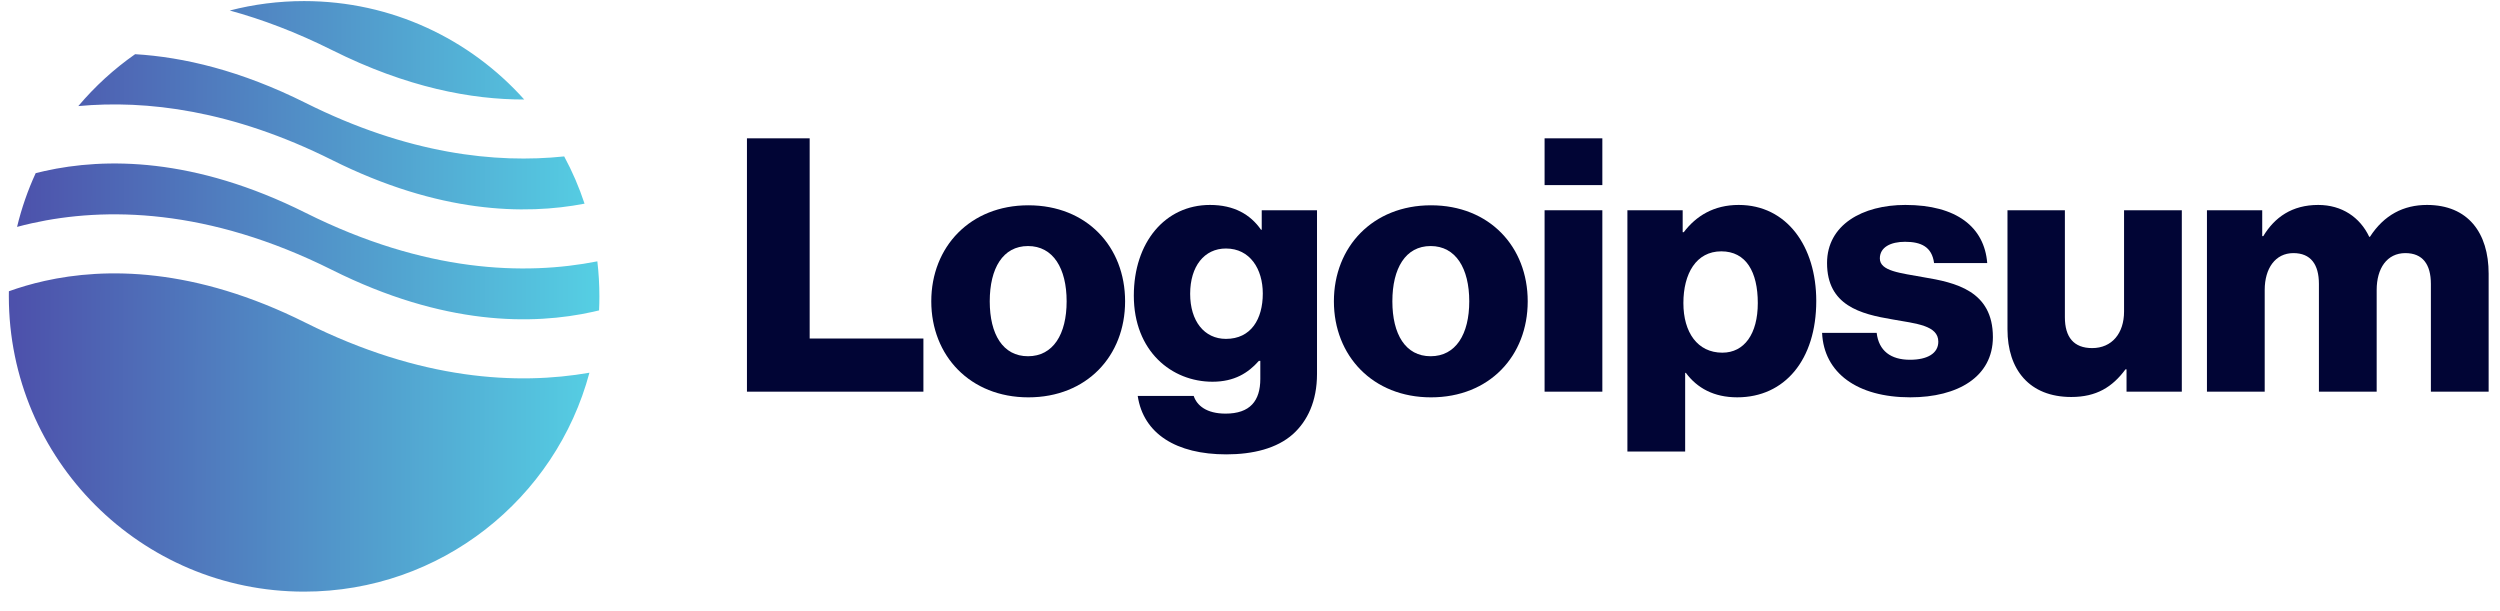
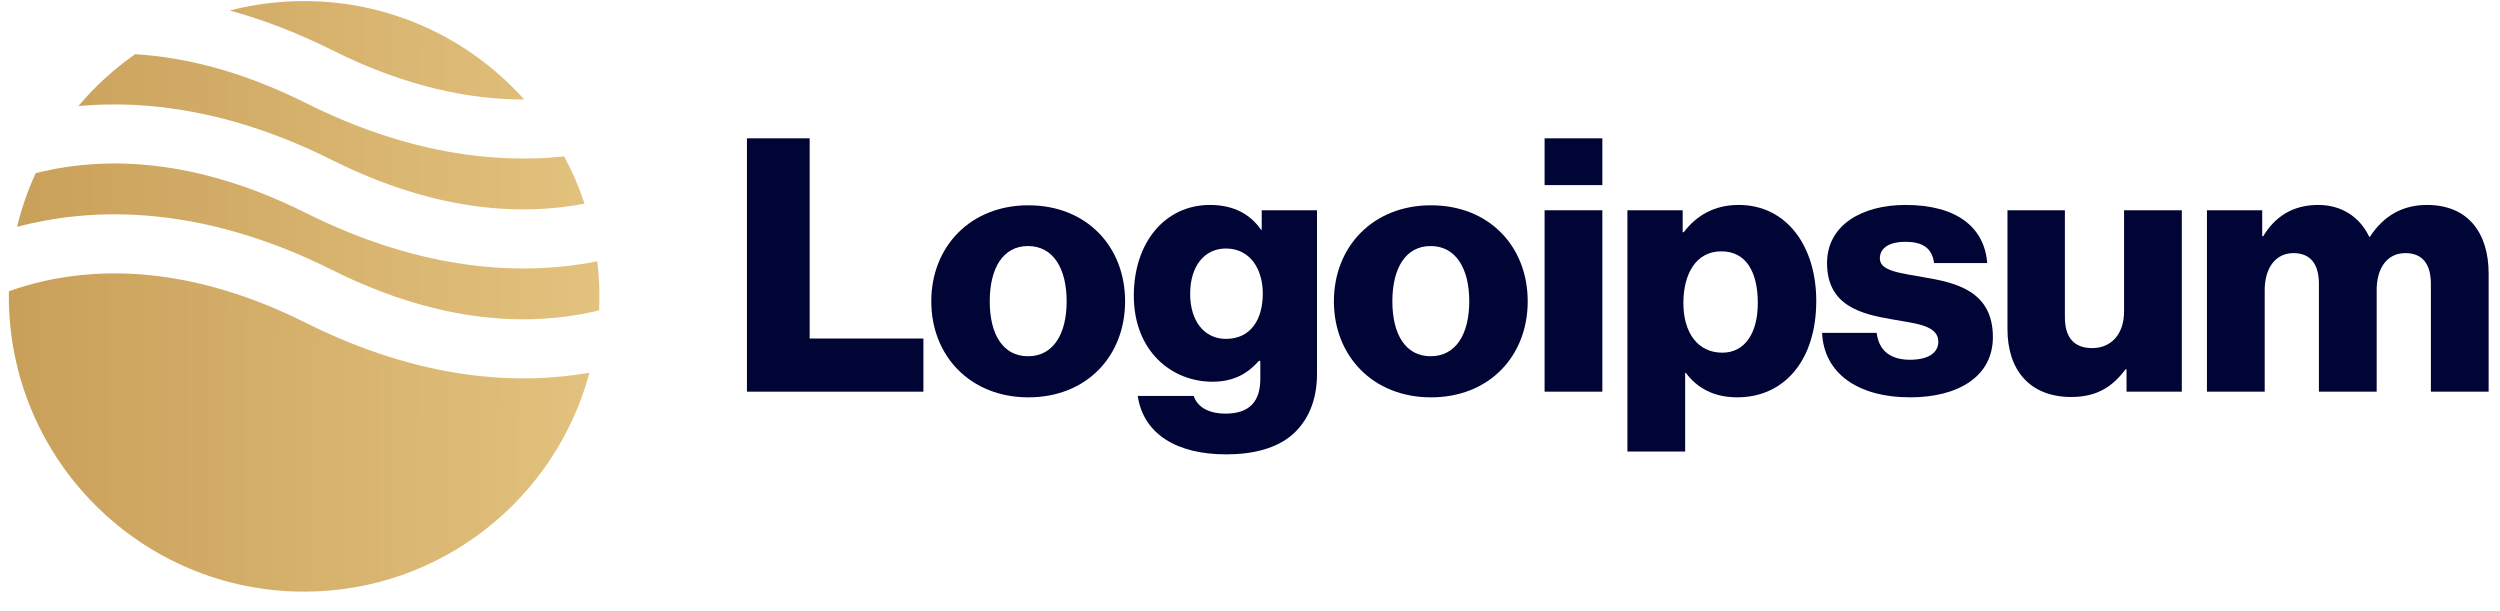
<svg xmlns="http://www.w3.org/2000/svg" width="127" height="31" viewBox="0 0 127 31" fill="none">
  <path d="M37.945 19.897H46.909V17.197H41.131V7.027H37.945V19.897Z" fill="#010535" />
  <path d="M52.223 18.097C50.945 18.097 50.279 16.981 50.279 15.307C50.279 13.633 50.945 12.499 52.223 12.499C53.501 12.499 54.185 13.633 54.185 15.307C54.185 16.981 53.501 18.097 52.223 18.097ZM52.241 20.185C55.211 20.185 57.155 18.079 57.155 15.307C57.155 12.535 55.211 10.429 52.241 10.429C49.289 10.429 47.309 12.535 47.309 15.307C47.309 18.079 49.289 20.185 52.241 20.185Z" fill="#010535" />
  <path d="M62.296 23.082C63.664 23.082 64.87 22.776 65.68 22.056C66.418 21.39 66.904 20.383 66.904 18.997V10.681H64.096V11.671H64.06C63.52 10.896 62.692 10.411 61.468 10.411C59.182 10.411 57.598 12.319 57.598 15.018C57.598 17.845 59.524 19.392 61.594 19.392C62.71 19.392 63.412 18.942 63.952 18.331H64.024V19.248C64.024 20.364 63.502 21.012 62.26 21.012C61.288 21.012 60.802 20.599 60.64 20.113H57.796C58.084 22.038 59.758 23.082 62.296 23.082ZM62.278 17.215C61.18 17.215 60.46 16.314 60.46 14.928C60.46 13.524 61.18 12.624 62.278 12.624C63.502 12.624 64.15 13.668 64.15 14.911C64.15 16.206 63.556 17.215 62.278 17.215Z" fill="#010535" />
  <path d="M72.676 18.097C71.398 18.097 70.732 16.981 70.732 15.307C70.732 13.633 71.398 12.499 72.676 12.499C73.954 12.499 74.638 13.633 74.638 15.307C74.638 16.981 73.954 18.097 72.676 18.097ZM72.694 20.185C75.664 20.185 77.608 18.079 77.608 15.307C77.608 12.535 75.664 10.429 72.694 10.429C69.742 10.429 67.762 12.535 67.762 15.307C67.762 18.079 69.742 20.185 72.694 20.185Z" fill="#010535" />
  <path d="M78.465 19.897H81.399V10.681H78.465V19.897ZM78.465 9.403H81.399V7.027H78.465V9.403Z" fill="#010535" />
  <path d="M82.672 22.939H85.606V18.942H85.642C86.218 19.716 87.064 20.184 88.252 20.184C90.664 20.184 92.266 18.276 92.266 15.289C92.266 12.517 90.772 10.411 88.324 10.411C87.064 10.411 86.164 10.969 85.534 11.796H85.48V10.681H82.672V22.939ZM87.496 17.916C86.236 17.916 85.516 16.89 85.516 15.396C85.516 13.902 86.164 12.768 87.442 12.768C88.702 12.768 89.296 13.812 89.296 15.396C89.296 16.962 88.612 17.916 87.496 17.916Z" fill="#010535" />
  <path d="M97.044 20.184C99.457 20.184 101.239 19.14 101.239 17.125C101.239 14.767 99.331 14.352 97.71 14.082C96.54 13.867 95.496 13.777 95.496 13.129C95.496 12.553 96.055 12.283 96.775 12.283C97.585 12.283 98.142 12.534 98.251 13.363H100.951C100.807 11.544 99.403 10.411 96.793 10.411C94.615 10.411 92.814 11.418 92.814 13.363C92.814 15.523 94.525 15.954 96.126 16.224C97.35 16.441 98.466 16.53 98.466 17.358C98.466 17.953 97.909 18.276 97.026 18.276C96.055 18.276 95.442 17.826 95.335 16.909H92.562C92.653 18.942 94.344 20.184 97.044 20.184Z" fill="#010535" />
  <path d="M105.22 20.167C106.498 20.167 107.308 19.663 107.974 18.763H108.028V19.897H110.836V10.681H107.902V15.829C107.902 16.927 107.29 17.683 106.282 17.683C105.346 17.683 104.896 17.125 104.896 16.117V10.681H101.98V16.729C101.98 18.781 103.096 20.167 105.22 20.167Z" fill="#010535" />
  <path d="M112.113 19.896H115.047V14.73C115.047 13.633 115.587 12.858 116.505 12.858C117.387 12.858 117.801 13.434 117.801 14.425V19.896H120.735V14.73C120.735 13.633 121.257 12.858 122.193 12.858C123.075 12.858 123.489 13.434 123.489 14.425V19.896H126.423V13.902C126.423 11.832 125.379 10.411 123.291 10.411C122.103 10.411 121.113 10.915 120.393 12.03H120.357C119.889 11.04 118.971 10.411 117.765 10.411C116.433 10.411 115.551 11.04 114.975 11.995H114.921V10.681H112.113V19.896Z" fill="#010535" />
  <path fill-rule="evenodd" clip-rule="evenodd" d="M6.864 2.753C5.791 3.503 4.821 4.39 3.978 5.389C7.42 5.069 11.793 5.591 16.87 8.13C22.291 10.84 26.657 10.932 29.695 10.346C29.42 9.511 29.073 8.709 28.661 7.946C25.183 8.313 20.725 7.828 15.528 5.23C12.229 3.58 9.32 2.9 6.864 2.753ZM26.63 5.055C23.883 1.986 19.892 0.055 15.449 0.055C14.145 0.055 12.879 0.221 11.672 0.534C13.306 0.98 15.043 1.633 16.87 2.546C20.674 4.449 23.959 5.061 26.63 5.055ZM30.345 13.276C26.674 14.001 21.606 13.852 15.528 10.813C9.847 7.972 5.325 8.008 2.275 8.686C2.117 8.721 1.964 8.757 1.813 8.796C1.414 9.664 1.095 10.577 0.867 11.526C1.111 11.46 1.363 11.398 1.624 11.34C5.324 10.518 10.552 10.554 16.87 13.713C22.552 16.554 27.074 16.518 30.124 15.84C30.228 15.817 30.331 15.793 30.433 15.768C30.444 15.532 30.449 15.294 30.449 15.055C30.449 14.453 30.414 13.859 30.345 13.276ZM29.943 18.934C26.308 19.569 21.387 19.326 15.528 16.396C9.847 13.555 5.325 13.591 2.275 14.269C1.598 14.419 0.989 14.603 0.451 14.796C0.45 14.882 0.449 14.968 0.449 15.055C0.449 23.339 7.165 30.055 15.449 30.055C22.392 30.055 28.233 25.338 29.943 18.934Z" fill="url(#paint0_linear_214_4500)" />
  <defs>
    <linearGradient id="paint0_linear_214_4500" x1="0.757" y1="14.826" x2="30.142" y2="14.904" gradientUnits="userSpaceOnUse">
-       <stop stop-color="#4D51AB" />
-       <stop offset="1" stop-color="#55CEE3" />
+       <stop stop-color="#C9A05A" />
+       <stop offset="1" stop-color="#E2C27E" />
    </linearGradient>
  </defs>
</svg>
